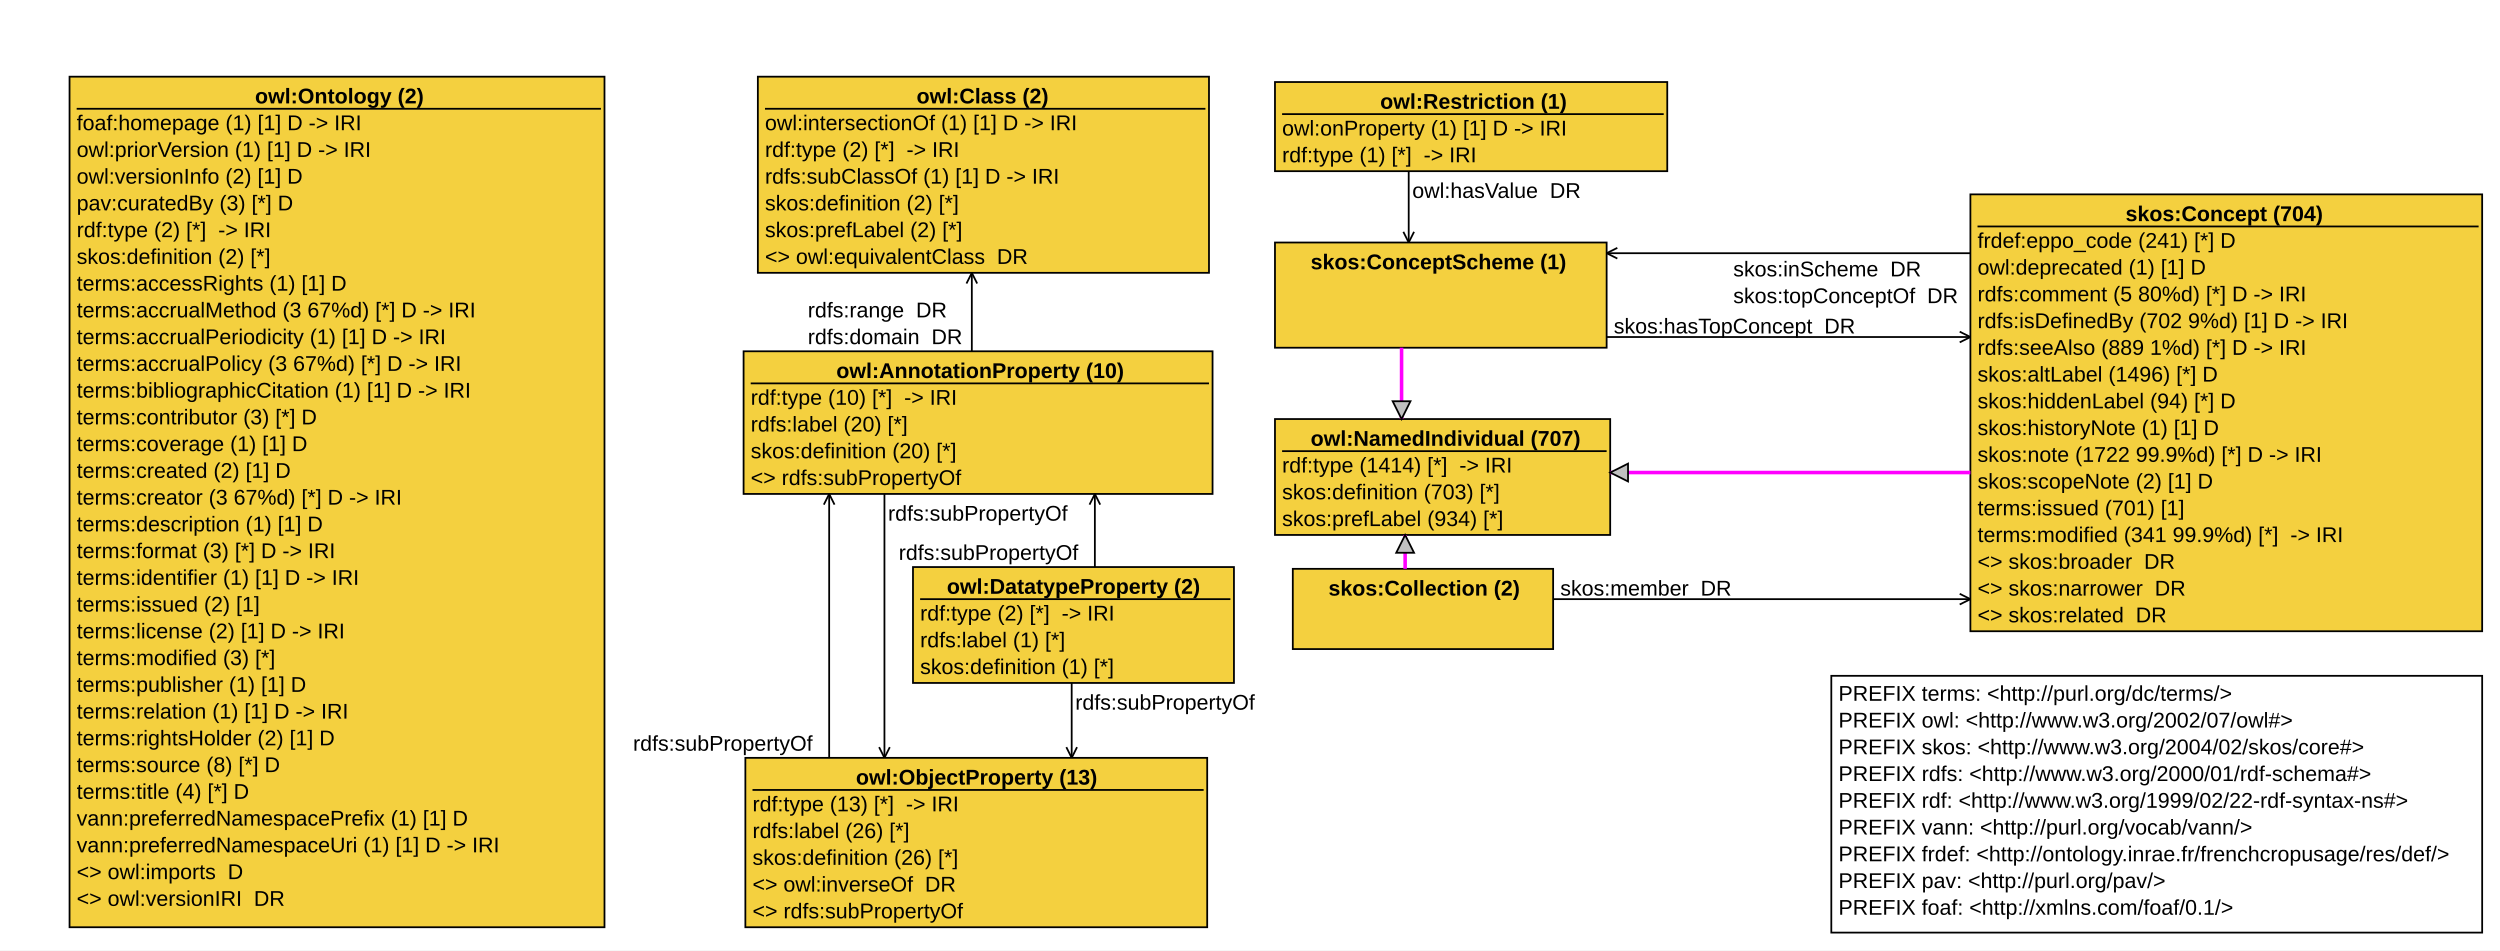
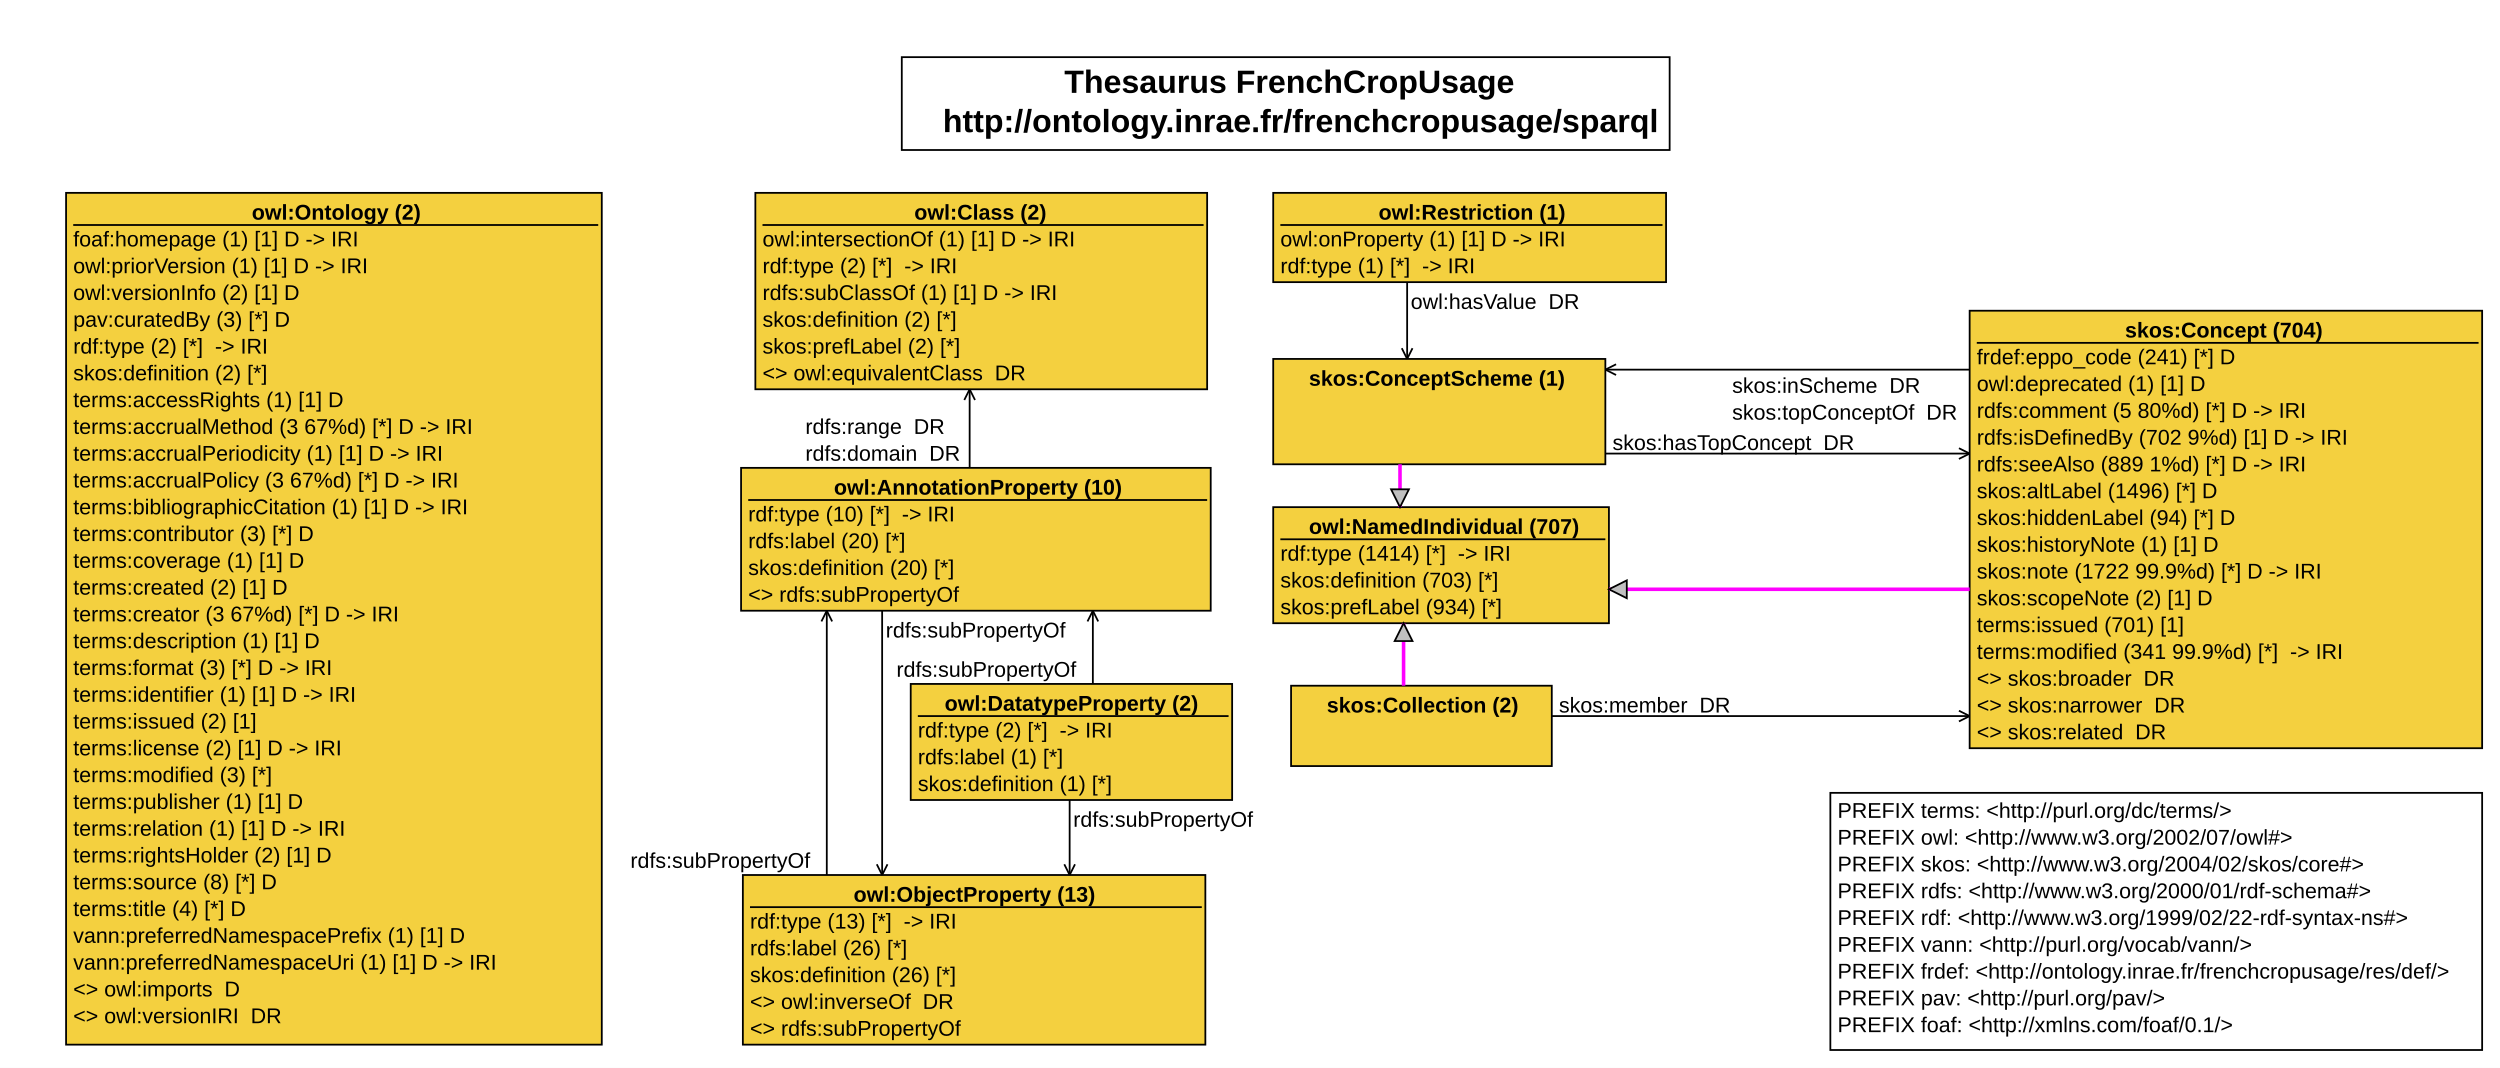
- <svg xmlns="http://www.w3.org/2000/svg" version="1.1" xml:space="preserve" width="1402" height="533" viewBox="0 0 1402 533">
+ <svg xmlns="http://www.w3.org/2000/svg" version="1.1" xml:space="preserve" width="1400" height="598" viewBox="0 0 1400 598">
 onmousemove="movetip(evt)" onmouseup="endmove()"&gt;
<rect x="0" y="0" width="100%" height="100%" style="fill:White;" />
  <defs>
    <linearGradient id="activ1" x1="0%" y1="0%" x2="100%" y2="0%">
      <stop offset="0%" style="stop-color:#FFFF00;stop-opacity:1" />
      <stop offset="100%" style="stop-color:#FFFFF0;stop-opacity:1" />
    </linearGradient>
  </defs>
  <g id="2002716525">
-     <polygon points="715,235 903,235 903,300 715,300 " style="fill:#F4D03F; stroke-width:1;stroke:Black;" />
-     <text style="font-family:Arial;font-size:12px;kerning:0;word-spacing:-1px;fill:Black;font-weight:bold;">
-       <tspan x="735" y="250">owl:NamedIndividual (707)</tspan>
-     </text>
-     <line x1="719" y1="253" x2="901" y2="253" style="stroke-width:1;stroke:Black;" />
-     <text style="font-family:Arial;font-size:12px;kerning:0;word-spacing:-1px;fill:Black;">
-       <tspan x="719" y="265">rdf:type (1414) [*]  -&gt; IRI</tspan>
-       <tspan x="719" y="280">skos:definition (703) [*] </tspan>
-       <tspan x="719" y="295">skos:prefLabel (934) [*] </tspan>
+     <polygon points="713,284 901,284 901,349 713,349 " style="fill:#F4D03F; stroke-width:1;stroke:Black;" />
+     <text style="font-family:Arial;font-size:12px;kerning:0;word-spacing:-1px;fill:Black;font-weight:bold;">
+       <tspan x="733" y="299">owl:NamedIndividual (707)</tspan>
+     </text>
+     <line x1="717" y1="302" x2="899" y2="302" style="stroke-width:1;stroke:Black;" />
+     <text style="font-family:Arial;font-size:12px;kerning:0;word-spacing:-1px;fill:Black;">
+       <tspan x="717" y="314">rdf:type (1414) [*]  -&gt; IRI</tspan>
+       <tspan x="717" y="329">skos:definition (703) [*] </tspan>
+       <tspan x="717" y="344">skos:prefLabel (934) [*] </tspan>
    </text>
  </g>
  <g id="2002716536">
-     <polygon points="425,43 678,43 678,153 425,153 " style="fill:#F4D03F; stroke-width:1;stroke:Black;" />
-     <text style="font-family:Arial;font-size:12px;kerning:0;word-spacing:-1px;fill:Black;font-weight:bold;">
-       <tspan x="514" y="58">owl:Class (2)</tspan>
-     </text>
-     <line x1="429" y1="61" x2="676" y2="61" style="stroke-width:1;stroke:Black;" />
-     <text style="font-family:Arial;font-size:12px;kerning:0;word-spacing:-1px;fill:Black;">
-       <tspan x="429" y="73">owl:intersectionOf (1) [1] D -&gt; IRI</tspan>
-       <tspan x="429" y="88">rdf:type (2) [*]  -&gt; IRI</tspan>
-       <tspan x="429" y="103">rdfs:subClassOf (1) [1] D -&gt; IRI</tspan>
-       <tspan x="429" y="118">skos:definition (2) [*] </tspan>
-       <tspan x="429" y="133">skos:prefLabel (2) [*] </tspan>
-       <tspan x="429" y="148">&lt;&gt; owl:equivalentClass  DR</tspan>
+     <polygon points="423,108 676,108 676,218 423,218 " style="fill:#F4D03F; stroke-width:1;stroke:Black;" />
+     <text style="font-family:Arial;font-size:12px;kerning:0;word-spacing:-1px;fill:Black;font-weight:bold;">
+       <tspan x="512" y="123">owl:Class (2)</tspan>
+     </text>
+     <line x1="427" y1="126" x2="674" y2="126" style="stroke-width:1;stroke:Black;" />
+     <text style="font-family:Arial;font-size:12px;kerning:0;word-spacing:-1px;fill:Black;">
+       <tspan x="427" y="138">owl:intersectionOf (1) [1] D -&gt; IRI</tspan>
+       <tspan x="427" y="153">rdf:type (2) [*]  -&gt; IRI</tspan>
+       <tspan x="427" y="168">rdfs:subClassOf (1) [1] D -&gt; IRI</tspan>
+       <tspan x="427" y="183">skos:definition (2) [*] </tspan>
+       <tspan x="427" y="198">skos:prefLabel (2) [*] </tspan>
+       <tspan x="427" y="213">&lt;&gt; owl:equivalentClass  DR</tspan>
    </text>
  </g>
  <g id="2002716547">
-     <polygon points="715,46 935,46 935,96 715,96 " style="fill:#F4D03F; stroke-width:1;stroke:Black;" />
-     <text style="font-family:Arial;font-size:12px;kerning:0;word-spacing:-1px;fill:Black;font-weight:bold;">
-       <tspan x="774" y="61">owl:Restriction (1)</tspan>
-     </text>
-     <line x1="719" y1="64" x2="933" y2="64" style="stroke-width:1;stroke:Black;" />
-     <text style="font-family:Arial;font-size:12px;kerning:0;word-spacing:-1px;fill:Black;">
-       <tspan x="719" y="76">owl:onProperty (1) [1] D -&gt; IRI</tspan>
-       <tspan x="719" y="91">rdf:type (1) [*]  -&gt; IRI</tspan>
+     <polygon points="713,108 933,108 933,158 713,158 " style="fill:#F4D03F; stroke-width:1;stroke:Black;" />
+     <text style="font-family:Arial;font-size:12px;kerning:0;word-spacing:-1px;fill:Black;font-weight:bold;">
+       <tspan x="772" y="123">owl:Restriction (1)</tspan>
+     </text>
+     <line x1="717" y1="126" x2="931" y2="126" style="stroke-width:1;stroke:Black;" />
+     <text style="font-family:Arial;font-size:12px;kerning:0;word-spacing:-1px;fill:Black;">
+       <tspan x="717" y="138">owl:onProperty (1) [1] D -&gt; IRI</tspan>
+       <tspan x="717" y="153">rdf:type (1) [*]  -&gt; IRI</tspan>
    </text>
  </g>
  <g id="2002716558">
-     <polygon points="725,319 871,319 871,364 725,364 " style="fill:#F4D03F; stroke-width:1;stroke:Black;" />
-     <text style="font-family:Arial;font-size:12px;kerning:0;word-spacing:-1px;fill:Black;font-weight:bold;">
-       <tspan x="745" y="334">skos:Collection (2)</tspan>
+     <polygon points="723,384 869,384 869,429 723,429 " style="fill:#F4D03F; stroke-width:1;stroke:Black;" />
+     <text style="font-family:Arial;font-size:12px;kerning:0;word-spacing:-1px;fill:Black;font-weight:bold;">
+       <tspan x="743" y="399">skos:Collection (2)</tspan>
    </text>
  </g>
  <g id="2002716569">
-     <polygon points="418,425 677,425 677,520 418,520 " style="fill:#F4D03F; stroke-width:1;stroke:Black;" />
-     <text style="font-family:Arial;font-size:12px;kerning:0;word-spacing:-1px;fill:Black;font-weight:bold;">
-       <tspan x="480" y="440">owl:ObjectProperty (13)</tspan>
-     </text>
-     <line x1="422" y1="443" x2="675" y2="443" style="stroke-width:1;stroke:Black;" />
-     <text style="font-family:Arial;font-size:12px;kerning:0;word-spacing:-1px;fill:Black;">
-       <tspan x="422" y="455">rdf:type (13) [*]  -&gt; IRI</tspan>
-       <tspan x="422" y="470">rdfs:label (26) [*] </tspan>
-       <tspan x="422" y="485">skos:definition (26) [*] </tspan>
-       <tspan x="422" y="500">&lt;&gt; owl:inverseOf  DR</tspan>
-       <tspan x="422" y="515">&lt;&gt; rdfs:subPropertyOf  </tspan>
+     <polygon points="416,490 675,490 675,585 416,585 " style="fill:#F4D03F; stroke-width:1;stroke:Black;" />
+     <text style="font-family:Arial;font-size:12px;kerning:0;word-spacing:-1px;fill:Black;font-weight:bold;">
+       <tspan x="478" y="505">owl:ObjectProperty (13)</tspan>
+     </text>
+     <line x1="420" y1="508" x2="673" y2="508" style="stroke-width:1;stroke:Black;" />
+     <text style="font-family:Arial;font-size:12px;kerning:0;word-spacing:-1px;fill:Black;">
+       <tspan x="420" y="520">rdf:type (13) [*]  -&gt; IRI</tspan>
+       <tspan x="420" y="535">rdfs:label (26) [*] </tspan>
+       <tspan x="420" y="550">skos:definition (26) [*] </tspan>
+       <tspan x="420" y="565">&lt;&gt; owl:inverseOf  DR</tspan>
+       <tspan x="420" y="580">&lt;&gt; rdfs:subPropertyOf  </tspan>
    </text>
  </g>
  <g id="2002716580">
-     <polygon points="417,197 680,197 680,277 417,277 " style="fill:#F4D03F; stroke-width:1;stroke:Black;" />
-     <text style="font-family:Arial;font-size:12px;kerning:0;word-spacing:-1px;fill:Black;font-weight:bold;">
-       <tspan x="469" y="212">owl:AnnotationProperty (10)</tspan>
-     </text>
-     <line x1="421" y1="215" x2="678" y2="215" style="stroke-width:1;stroke:Black;" />
-     <text style="font-family:Arial;font-size:12px;kerning:0;word-spacing:-1px;fill:Black;">
-       <tspan x="421" y="227">rdf:type (10) [*]  -&gt; IRI</tspan>
-       <tspan x="421" y="242">rdfs:label (20) [*] </tspan>
-       <tspan x="421" y="257">skos:definition (20) [*] </tspan>
-       <tspan x="421" y="272">&lt;&gt; rdfs:subPropertyOf  </tspan>
+     <polygon points="415,262 678,262 678,342 415,342 " style="fill:#F4D03F; stroke-width:1;stroke:Black;" />
+     <text style="font-family:Arial;font-size:12px;kerning:0;word-spacing:-1px;fill:Black;font-weight:bold;">
+       <tspan x="467" y="277">owl:AnnotationProperty (10)</tspan>
+     </text>
+     <line x1="419" y1="280" x2="676" y2="280" style="stroke-width:1;stroke:Black;" />
+     <text style="font-family:Arial;font-size:12px;kerning:0;word-spacing:-1px;fill:Black;">
+       <tspan x="419" y="292">rdf:type (10) [*]  -&gt; IRI</tspan>
+       <tspan x="419" y="307">rdfs:label (20) [*] </tspan>
+       <tspan x="419" y="322">skos:definition (20) [*] </tspan>
+       <tspan x="419" y="337">&lt;&gt; rdfs:subPropertyOf  </tspan>
    </text>
  </g>
  <g id="2002716591">
-     <polygon points="1105,109 1392,109 1392,354 1105,354 " style="fill:#F4D03F; stroke-width:1;stroke:Black;" />
-     <text style="font-family:Arial;font-size:12px;kerning:0;word-spacing:-1px;fill:Black;font-weight:bold;">
-       <tspan x="1192" y="124">skos:Concept (704)</tspan>
-     </text>
-     <line x1="1109" y1="127" x2="1390" y2="127" style="stroke-width:1;stroke:Black;" />
-     <text style="font-family:Arial;font-size:12px;kerning:0;word-spacing:-1px;fill:Black;">
-       <tspan x="1109" y="139">frdef:eppo_code (241) [*] D</tspan>
-       <tspan x="1109" y="154">owl:deprecated (1) [1] D</tspan>
-       <tspan x="1109" y="169">rdfs:comment (5 80%d) [*] D -&gt; IRI</tspan>
-       <tspan x="1109" y="184">rdfs:isDefinedBy (702 9%d) [1] D -&gt; IRI</tspan>
-       <tspan x="1109" y="199">rdfs:seeAlso (889 1%d) [*] D -&gt; IRI</tspan>
-       <tspan x="1109" y="214">skos:altLabel (1496) [*] D</tspan>
-       <tspan x="1109" y="229">skos:hiddenLabel (94) [*] D</tspan>
-       <tspan x="1109" y="244">skos:historyNote (1) [1] D</tspan>
-       <tspan x="1109" y="259">skos:note (1722 99.9%d) [*] D -&gt; IRI</tspan>
-       <tspan x="1109" y="274">skos:scopeNote (2) [1] D</tspan>
-       <tspan x="1109" y="289">terms:issued (701) [1] </tspan>
-       <tspan x="1109" y="304">terms:modified (341 99.9%d) [*]  -&gt; IRI</tspan>
-       <tspan x="1109" y="319">&lt;&gt; skos:broader  DR</tspan>
-       <tspan x="1109" y="334">&lt;&gt; skos:narrower  DR</tspan>
-       <tspan x="1109" y="349">&lt;&gt; skos:related  DR</tspan>
+     <polygon points="1103,174 1390,174 1390,419 1103,419 " style="fill:#F4D03F; stroke-width:1;stroke:Black;" />
+     <text style="font-family:Arial;font-size:12px;kerning:0;word-spacing:-1px;fill:Black;font-weight:bold;">
+       <tspan x="1190" y="189">skos:Concept (704)</tspan>
+     </text>
+     <line x1="1107" y1="192" x2="1388" y2="192" style="stroke-width:1;stroke:Black;" />
+     <text style="font-family:Arial;font-size:12px;kerning:0;word-spacing:-1px;fill:Black;">
+       <tspan x="1107" y="204">frdef:eppo_code (241) [*] D</tspan>
+       <tspan x="1107" y="219">owl:deprecated (1) [1] D</tspan>
+       <tspan x="1107" y="234">rdfs:comment (5 80%d) [*] D -&gt; IRI</tspan>
+       <tspan x="1107" y="249">rdfs:isDefinedBy (702 9%d) [1] D -&gt; IRI</tspan>
+       <tspan x="1107" y="264">rdfs:seeAlso (889 1%d) [*] D -&gt; IRI</tspan>
+       <tspan x="1107" y="279">skos:altLabel (1496) [*] D</tspan>
+       <tspan x="1107" y="294">skos:hiddenLabel (94) [*] D</tspan>
+       <tspan x="1107" y="309">skos:historyNote (1) [1] D</tspan>
+       <tspan x="1107" y="324">skos:note (1722 99.9%d) [*] D -&gt; IRI</tspan>
+       <tspan x="1107" y="339">skos:scopeNote (2) [1] D</tspan>
+       <tspan x="1107" y="354">terms:issued (701) [1] </tspan>
+       <tspan x="1107" y="369">terms:modified (341 99.9%d) [*]  -&gt; IRI</tspan>
+       <tspan x="1107" y="384">&lt;&gt; skos:broader  DR</tspan>
+       <tspan x="1107" y="399">&lt;&gt; skos:narrower  DR</tspan>
+       <tspan x="1107" y="414">&lt;&gt; skos:related  DR</tspan>
    </text>
  </g>
  <g id="2002716602">
-     <polygon points="39,43 339,43 339,520 39,520 " style="fill:#F4D03F; stroke-width:1;stroke:Black;" />
-     <text style="font-family:Arial;font-size:12px;kerning:0;word-spacing:-1px;fill:Black;font-weight:bold;">
-       <tspan x="143" y="58">owl:Ontology (2)</tspan>
-     </text>
-     <line x1="43" y1="61" x2="337" y2="61" style="stroke-width:1;stroke:Black;" />
-     <text style="font-family:Arial;font-size:12px;kerning:0;word-spacing:-1px;fill:Black;">
-       <tspan x="43" y="73">foaf:homepage (1) [1] D -&gt; IRI</tspan>
-       <tspan x="43" y="88">owl:priorVersion (1) [1] D -&gt; IRI</tspan>
-       <tspan x="43" y="103">owl:versionInfo (2) [1] D</tspan>
-       <tspan x="43" y="118">pav:curatedBy (3) [*] D</tspan>
-       <tspan x="43" y="133">rdf:type (2) [*]  -&gt; IRI</tspan>
-       <tspan x="43" y="148">skos:definition (2) [*] </tspan>
-       <tspan x="43" y="163">terms:accessRights (1) [1] D</tspan>
-       <tspan x="43" y="178">terms:accrualMethod (3 67%d) [*] D -&gt; IRI</tspan>
-       <tspan x="43" y="193">terms:accrualPeriodicity (1) [1] D -&gt; IRI</tspan>
-       <tspan x="43" y="208">terms:accrualPolicy (3 67%d) [*] D -&gt; IRI</tspan>
-       <tspan x="43" y="223">terms:bibliographicCitation (1) [1] D -&gt; IRI</tspan>
-       <tspan x="43" y="238">terms:contributor (3) [*] D</tspan>
-       <tspan x="43" y="253">terms:coverage (1) [1] D</tspan>
-       <tspan x="43" y="268">terms:created (2) [1] D</tspan>
-       <tspan x="43" y="283">terms:creator (3 67%d) [*] D -&gt; IRI</tspan>
-       <tspan x="43" y="298">terms:description (1) [1] D</tspan>
-       <tspan x="43" y="313">terms:format (3) [*] D -&gt; IRI</tspan>
-       <tspan x="43" y="328">terms:identifier (1) [1] D -&gt; IRI</tspan>
-       <tspan x="43" y="343">terms:issued (2) [1] </tspan>
-       <tspan x="43" y="358">terms:license (2) [1] D -&gt; IRI</tspan>
-       <tspan x="43" y="373">terms:modified (3) [*] </tspan>
-       <tspan x="43" y="388">terms:publisher (1) [1] D</tspan>
-       <tspan x="43" y="403">terms:relation (1) [1] D -&gt; IRI</tspan>
-       <tspan x="43" y="418">terms:rightsHolder (2) [1] D</tspan>
-       <tspan x="43" y="433">terms:source (8) [*] D</tspan>
-       <tspan x="43" y="448">terms:title (4) [*] D</tspan>
-       <tspan x="43" y="463">vann:preferredNamespacePrefix (1) [1] D</tspan>
-       <tspan x="43" y="478">vann:preferredNamespaceUri (1) [1] D -&gt; IRI</tspan>
-       <tspan x="43" y="493">&lt;&gt; owl:imports  D</tspan>
-       <tspan x="43" y="508">&lt;&gt; owl:versionIRI  DR</tspan>
+     <polygon points="37,108 337,108 337,585 37,585 " style="fill:#F4D03F; stroke-width:1;stroke:Black;" />
+     <text style="font-family:Arial;font-size:12px;kerning:0;word-spacing:-1px;fill:Black;font-weight:bold;">
+       <tspan x="141" y="123">owl:Ontology (2)</tspan>
+     </text>
+     <line x1="41" y1="126" x2="335" y2="126" style="stroke-width:1;stroke:Black;" />
+     <text style="font-family:Arial;font-size:12px;kerning:0;word-spacing:-1px;fill:Black;">
+       <tspan x="41" y="138">foaf:homepage (1) [1] D -&gt; IRI</tspan>
+       <tspan x="41" y="153">owl:priorVersion (1) [1] D -&gt; IRI</tspan>
+       <tspan x="41" y="168">owl:versionInfo (2) [1] D</tspan>
+       <tspan x="41" y="183">pav:curatedBy (3) [*] D</tspan>
+       <tspan x="41" y="198">rdf:type (2) [*]  -&gt; IRI</tspan>
+       <tspan x="41" y="213">skos:definition (2) [*] </tspan>
+       <tspan x="41" y="228">terms:accessRights (1) [1] D</tspan>
+       <tspan x="41" y="243">terms:accrualMethod (3 67%d) [*] D -&gt; IRI</tspan>
+       <tspan x="41" y="258">terms:accrualPeriodicity (1) [1] D -&gt; IRI</tspan>
+       <tspan x="41" y="273">terms:accrualPolicy (3 67%d) [*] D -&gt; IRI</tspan>
+       <tspan x="41" y="288">terms:bibliographicCitation (1) [1] D -&gt; IRI</tspan>
+       <tspan x="41" y="303">terms:contributor (3) [*] D</tspan>
+       <tspan x="41" y="318">terms:coverage (1) [1] D</tspan>
+       <tspan x="41" y="333">terms:created (2) [1] D</tspan>
+       <tspan x="41" y="348">terms:creator (3 67%d) [*] D -&gt; IRI</tspan>
+       <tspan x="41" y="363">terms:description (1) [1] D</tspan>
+       <tspan x="41" y="378">terms:format (3) [*] D -&gt; IRI</tspan>
+       <tspan x="41" y="393">terms:identifier (1) [1] D -&gt; IRI</tspan>
+       <tspan x="41" y="408">terms:issued (2) [1] </tspan>
+       <tspan x="41" y="423">terms:license (2) [1] D -&gt; IRI</tspan>
+       <tspan x="41" y="438">terms:modified (3) [*] </tspan>
+       <tspan x="41" y="453">terms:publisher (1) [1] D</tspan>
+       <tspan x="41" y="468">terms:relation (1) [1] D -&gt; IRI</tspan>
+       <tspan x="41" y="483">terms:rightsHolder (2) [1] D</tspan>
+       <tspan x="41" y="498">terms:source (8) [*] D</tspan>
+       <tspan x="41" y="513">terms:title (4) [*] D</tspan>
+       <tspan x="41" y="528">vann:preferredNamespacePrefix (1) [1] D</tspan>
+       <tspan x="41" y="543">vann:preferredNamespaceUri (1) [1] D -&gt; IRI</tspan>
+       <tspan x="41" y="558">&lt;&gt; owl:imports  D</tspan>
+       <tspan x="41" y="573">&lt;&gt; owl:versionIRI  DR</tspan>
    </text>
  </g>
  <g id="2002716613">
-     <polygon points="1027,379 1392,379 1392,523 1027,523 " style="fill:White; stroke-width:1;stroke:Black;" />
-     <text style="font-family:Arial;font-size:12px;kerning:0;word-spacing:-1px;fill:Black;">
-       <tspan x="1031" y="393">PREFIX terms: &lt;http://purl.org/dc/terms/&gt;</tspan>
-       <tspan x="1031" y="408">PREFIX owl: &lt;http://www.w3.org/2002/07/owl#&gt;</tspan>
-       <tspan x="1031" y="423">PREFIX skos: &lt;http://www.w3.org/2004/02/skos/core#&gt;</tspan>
-       <tspan x="1031" y="438">PREFIX rdfs: &lt;http://www.w3.org/2000/01/rdf-schema#&gt;</tspan>
-       <tspan x="1031" y="453">PREFIX rdf: &lt;http://www.w3.org/1999/02/22-rdf-syntax-ns#&gt;</tspan>
-       <tspan x="1031" y="468">PREFIX vann: &lt;http://purl.org/vocab/vann/&gt;</tspan>
-       <tspan x="1031" y="483">PREFIX frdef: &lt;http://ontology.inrae.fr/frenchcropusage/res/def/&gt;</tspan>
-       <tspan x="1031" y="498">PREFIX pav: &lt;http://purl.org/pav/&gt;</tspan>
-       <tspan x="1031" y="513">PREFIX foaf: &lt;http://xmlns.com/foaf/0.1/&gt;</tspan>
+     <polygon points="1025,444 1390,444 1390,588 1025,588 " style="fill:White; stroke-width:1;stroke:Black;" />
+     <text style="font-family:Arial;font-size:12px;kerning:0;word-spacing:-1px;fill:Black;">
+       <tspan x="1029" y="458">PREFIX terms: &lt;http://purl.org/dc/terms/&gt;</tspan>
+       <tspan x="1029" y="473">PREFIX owl: &lt;http://www.w3.org/2002/07/owl#&gt;</tspan>
+       <tspan x="1029" y="488">PREFIX skos: &lt;http://www.w3.org/2004/02/skos/core#&gt;</tspan>
+       <tspan x="1029" y="503">PREFIX rdfs: &lt;http://www.w3.org/2000/01/rdf-schema#&gt;</tspan>
+       <tspan x="1029" y="518">PREFIX rdf: &lt;http://www.w3.org/1999/02/22-rdf-syntax-ns#&gt;</tspan>
+       <tspan x="1029" y="533">PREFIX vann: &lt;http://purl.org/vocab/vann/&gt;</tspan>
+       <tspan x="1029" y="548">PREFIX frdef: &lt;http://ontology.inrae.fr/frenchcropusage/res/def/&gt;</tspan>
+       <tspan x="1029" y="563">PREFIX pav: &lt;http://purl.org/pav/&gt;</tspan>
+       <tspan x="1029" y="578">PREFIX foaf: &lt;http://xmlns.com/foaf/0.1/&gt;</tspan>
    </text>
  </g>
  <g id="2002716624">
-     <polygon points="512,318 692,318 692,383 512,383 " style="fill:#F4D03F; stroke-width:1;stroke:Black;" />
-     <text style="font-family:Arial;font-size:12px;kerning:0;word-spacing:-1px;fill:Black;font-weight:bold;">
-       <tspan x="531" y="333">owl:DatatypeProperty (2)</tspan>
-     </text>
-     <line x1="516" y1="336" x2="690" y2="336" style="stroke-width:1;stroke:Black;" />
-     <text style="font-family:Arial;font-size:12px;kerning:0;word-spacing:-1px;fill:Black;">
-       <tspan x="516" y="348">rdf:type (2) [*]  -&gt; IRI</tspan>
-       <tspan x="516" y="363">rdfs:label (1) [*] </tspan>
-       <tspan x="516" y="378">skos:definition (1) [*] </tspan>
+     <polygon points="510,383 690,383 690,448 510,448 " style="fill:#F4D03F; stroke-width:1;stroke:Black;" />
+     <text style="font-family:Arial;font-size:12px;kerning:0;word-spacing:-1px;fill:Black;font-weight:bold;">
+       <tspan x="529" y="398">owl:DatatypeProperty (2)</tspan>
+     </text>
+     <line x1="514" y1="401" x2="688" y2="401" style="stroke-width:1;stroke:Black;" />
+     <text style="font-family:Arial;font-size:12px;kerning:0;word-spacing:-1px;fill:Black;">
+       <tspan x="514" y="413">rdf:type (2) [*]  -&gt; IRI</tspan>
+       <tspan x="514" y="428">rdfs:label (1) [*] </tspan>
+       <tspan x="514" y="443">skos:definition (1) [*] </tspan>
    </text>
  </g>
  <g id="2002716635">
-     <polygon points="715,136 901,136 901,195 715,195 " style="fill:#F4D03F; stroke-width:1;stroke:Black;" />
-     <text style="font-family:Arial;font-size:12px;kerning:0;word-spacing:-1px;fill:Black;font-weight:bold;">
-       <tspan x="735" y="151">skos:ConceptScheme (1)</tspan>
+     <polygon points="713,201 899,201 899,260 713,260 " style="fill:#F4D03F; stroke-width:1;stroke:Black;" />
+     <text style="font-family:Arial;font-size:12px;kerning:0;word-spacing:-1px;fill:Black;font-weight:bold;">
+       <tspan x="733" y="216">skos:ConceptScheme (1)</tspan>
+     </text>
+   </g>
+   <g id="2002794757">
+     <polygon points="505,32 935,32 935,84 505,84 " style="fill:none; stroke-width:1;stroke:Black;" />
+     <text style="font-family:Arial;font-size:18px;kerning:0;word-spacing:-1px;fill:Black;font-weight:bold;">
+       <tspan x="596" y="52">Thesaurus FrenchCropUsage</tspan>
+       <tspan x="528" y="74">http://ontology.inrae.fr/frenchcropusage/sparql</tspan>
    </text>
  </g>
  <g id="2002716474">
-     <path d="M545,197 L545,153 " style="fill:none;stroke-width:1;stroke:Black;" />
-     <line x1="542" y1="159" x2="545" y2="153" style="stroke-width:1;stroke:Black;" />
-     <line x1="548" y1="159" x2="545" y2="153" style="stroke-width:1;stroke:Black;" />
-     <text style="font-family:Arial;font-size:12px;kerning:0;word-spacing:-1px;fill:Black;">
-       <tspan x="453" y="178">rdfs:range  DR</tspan>
-       <tspan x="453" y="193">rdfs:domain  DR</tspan>
+     <path d="M543,262 L543,218 " style="fill:none;stroke-width:1;stroke:Black;" />
+     <line x1="540" y1="224" x2="543" y2="218" style="stroke-width:1;stroke:Black;" />
+     <line x1="546" y1="224" x2="543" y2="218" style="stroke-width:1;stroke:Black;" />
+     <text style="font-family:Arial;font-size:12px;kerning:0;word-spacing:-1px;fill:Black;">
+       <tspan x="451" y="243">rdfs:range  DR</tspan>
+       <tspan x="451" y="258">rdfs:domain  DR</tspan>
    </text>
  </g>
  <g id="2002716479">
-     <path d="M601,383 L601,425 " style="fill:none;stroke-width:1;stroke:Black;" />
-     <line x1="598" y1="419" x2="601" y2="425" style="stroke-width:1;stroke:Black;" />
-     <line x1="604" y1="419" x2="601" y2="425" style="stroke-width:1;stroke:Black;" />
-     <text style="font-family:Arial;font-size:12px;kerning:0;word-spacing:-1px;fill:Black;">
-       <tspan x="603" y="398">rdfs:subPropertyOf  </tspan>
+     <path d="M599,448 L599,490 " style="fill:none;stroke-width:1;stroke:Black;" />
+     <line x1="596" y1="484" x2="599" y2="490" style="stroke-width:1;stroke:Black;" />
+     <line x1="602" y1="484" x2="599" y2="490" style="stroke-width:1;stroke:Black;" />
+     <text style="font-family:Arial;font-size:12px;kerning:0;word-spacing:-1px;fill:Black;">
+       <tspan x="601" y="463">rdfs:subPropertyOf  </tspan>
    </text>
  </g>
  <g id="2002716484">
-     <path d="M614,318 L614,277 " style="fill:none;stroke-width:1;stroke:Black;" />
-     <line x1="611" y1="283" x2="614" y2="277" style="stroke-width:1;stroke:Black;" />
-     <line x1="617" y1="283" x2="614" y2="277" style="stroke-width:1;stroke:Black;" />
-     <text style="font-family:Arial;font-size:12px;kerning:0;word-spacing:-1px;fill:Black;">
-       <tspan x="504" y="314">rdfs:subPropertyOf  </tspan>
+     <path d="M612,383 L612,342 " style="fill:none;stroke-width:1;stroke:Black;" />
+     <line x1="609" y1="348" x2="612" y2="342" style="stroke-width:1;stroke:Black;" />
+     <line x1="615" y1="348" x2="612" y2="342" style="stroke-width:1;stroke:Black;" />
+     <text style="font-family:Arial;font-size:12px;kerning:0;word-spacing:-1px;fill:Black;">
+       <tspan x="502" y="379">rdfs:subPropertyOf  </tspan>
    </text>
  </g>
  <g id="2002716489">
-     <path d="M496,277 L496,425 " style="fill:none;stroke-width:1;stroke:Black;" />
-     <line x1="493" y1="419" x2="496" y2="425" style="stroke-width:1;stroke:Black;" />
-     <line x1="499" y1="419" x2="496" y2="425" style="stroke-width:1;stroke:Black;" />
-     <text style="font-family:Arial;font-size:12px;kerning:0;word-spacing:-1px;fill:Black;">
-       <tspan x="498" y="292">rdfs:subPropertyOf  </tspan>
+     <path d="M494,342 L494,490 " style="fill:none;stroke-width:1;stroke:Black;" />
+     <line x1="491" y1="484" x2="494" y2="490" style="stroke-width:1;stroke:Black;" />
+     <line x1="497" y1="484" x2="494" y2="490" style="stroke-width:1;stroke:Black;" />
+     <text style="font-family:Arial;font-size:12px;kerning:0;word-spacing:-1px;fill:Black;">
+       <tspan x="496" y="357">rdfs:subPropertyOf  </tspan>
    </text>
  </g>
  <g id="2002716494">
-     <path d="M901,189 L1105,189 " style="fill:none;stroke-width:1;stroke:Black;" />
-     <line x1="1099" y1="186" x2="1105" y2="189" style="stroke-width:1;stroke:Black;" />
-     <line x1="1099" y1="192" x2="1105" y2="189" style="stroke-width:1;stroke:Black;" />
-     <text style="font-family:Arial;font-size:12px;kerning:0;word-spacing:-1px;fill:Black;">
-       <tspan x="905" y="187">skos:hasTopConcept  DR</tspan>
+     <path d="M899,254 L1103,254 " style="fill:none;stroke-width:1;stroke:Black;" />
+     <line x1="1097" y1="251" x2="1103" y2="254" style="stroke-width:1;stroke:Black;" />
+     <line x1="1097" y1="257" x2="1103" y2="254" style="stroke-width:1;stroke:Black;" />
+     <text style="font-family:Arial;font-size:12px;kerning:0;word-spacing:-1px;fill:Black;">
+       <tspan x="903" y="252">skos:hasTopConcept  DR</tspan>
    </text>
  </g>
  <g id="2002716499">
-     <path d="M871,336 L1105,336 " style="fill:none;stroke-width:1;stroke:Black;" />
-     <line x1="1099" y1="333" x2="1105" y2="336" style="stroke-width:1;stroke:Black;" />
-     <line x1="1099" y1="339" x2="1105" y2="336" style="stroke-width:1;stroke:Black;" />
-     <text style="font-family:Arial;font-size:12px;kerning:0;word-spacing:-1px;fill:Black;">
-       <tspan x="875" y="334">skos:member  DR</tspan>
+     <path d="M869,401 L1103,401 " style="fill:none;stroke-width:1;stroke:Black;" />
+     <line x1="1097" y1="398" x2="1103" y2="401" style="stroke-width:1;stroke:Black;" />
+     <line x1="1097" y1="404" x2="1103" y2="401" style="stroke-width:1;stroke:Black;" />
+     <text style="font-family:Arial;font-size:12px;kerning:0;word-spacing:-1px;fill:Black;">
+       <tspan x="873" y="399">skos:member  DR</tspan>
    </text>
  </g>
  <g id="2002716504">
-     <path d="M465,425 L465,277 " style="fill:none;stroke-width:1;stroke:Black;" />
-     <line x1="462" y1="283" x2="465" y2="277" style="stroke-width:1;stroke:Black;" />
-     <line x1="468" y1="283" x2="465" y2="277" style="stroke-width:1;stroke:Black;" />
-     <text style="font-family:Arial;font-size:12px;kerning:0;word-spacing:-1px;fill:Black;">
-       <tspan x="355" y="421">rdfs:subPropertyOf  </tspan>
+     <path d="M463,490 L463,342 " style="fill:none;stroke-width:1;stroke:Black;" />
+     <line x1="460" y1="348" x2="463" y2="342" style="stroke-width:1;stroke:Black;" />
+     <line x1="466" y1="348" x2="463" y2="342" style="stroke-width:1;stroke:Black;" />
+     <text style="font-family:Arial;font-size:12px;kerning:0;word-spacing:-1px;fill:Black;">
+       <tspan x="353" y="486">rdfs:subPropertyOf  </tspan>
    </text>
  </g>
  <g id="2002716509">
-     <path d="M790,96 L790,136 " style="fill:none;stroke-width:1;stroke:Black;" />
-     <line x1="787" y1="130" x2="790" y2="136" style="stroke-width:1;stroke:Black;" />
-     <line x1="793" y1="130" x2="790" y2="136" style="stroke-width:1;stroke:Black;" />
-     <text style="font-family:Arial;font-size:12px;kerning:0;word-spacing:-1px;fill:Black;">
-       <tspan x="792" y="111">owl:hasValue  DR</tspan>
+     <path d="M788,158 L788,201 " style="fill:none;stroke-width:1;stroke:Black;" />
+     <line x1="785" y1="195" x2="788" y2="201" style="stroke-width:1;stroke:Black;" />
+     <line x1="791" y1="195" x2="788" y2="201" style="stroke-width:1;stroke:Black;" />
+     <text style="font-family:Arial;font-size:12px;kerning:0;word-spacing:-1px;fill:Black;">
+       <tspan x="790" y="173">owl:hasValue  DR</tspan>
    </text>
  </g>
  <g id="2002716514">
-     <path d="M1105,142 L901,142 " style="fill:none;stroke-width:1;stroke:Black;" />
-     <line x1="907" y1="139" x2="901" y2="142" style="stroke-width:1;stroke:Black;" />
-     <line x1="907" y1="145" x2="901" y2="142" style="stroke-width:1;stroke:Black;" />
-     <text style="font-family:Arial;font-size:12px;kerning:0;word-spacing:-1px;fill:Black;">
-       <tspan x="972" y="155">skos:inScheme  DR</tspan>
-       <tspan x="972" y="170">skos:topConceptOf  DR</tspan>
+     <path d="M1103,207 L899,207 " style="fill:none;stroke-width:1;stroke:Black;" />
+     <line x1="905" y1="204" x2="899" y2="207" style="stroke-width:1;stroke:Black;" />
+     <line x1="905" y1="210" x2="899" y2="207" style="stroke-width:1;stroke:Black;" />
+     <text style="font-family:Arial;font-size:12px;kerning:0;word-spacing:-1px;fill:Black;">
+       <tspan x="970" y="220">skos:inScheme  DR</tspan>
+       <tspan x="970" y="235">skos:topConceptOf  DR</tspan>
    </text>
  </g>
  <g id="2002716519">
-     <path d="M788,300 L788,319 " style="fill:none;stroke-width:2;stroke:Fuchsia;" />
-     <polygon points="793,310 788,300 783,310 " style="fill:Silver;stroke-width:1;stroke:Black;" />
-     <text style="font-family:Arial;font-size:12px;kerning:0;word-spacing:-1px;fill:Black;">
-       <tspan x="790" y="315"> </tspan>
+     <path d="M786,349 L786,384 " style="fill:none;stroke-width:2;stroke:Fuchsia;" />
+     <polygon points="791,359 786,349 781,359 " style="fill:Silver;stroke-width:1;stroke:Black;" />
+     <text style="font-family:Arial;font-size:12px;kerning:0;word-spacing:-1px;fill:Black;">
+       <tspan x="788" y="364"> </tspan>
    </text>
  </g>
  <g id="2002716521">
-     <path d="M786,235 L786,195 " style="fill:none;stroke-width:2;stroke:Fuchsia;" />
-     <polygon points="791,225 786,235 781,225 " style="fill:Silver;stroke-width:1;stroke:Black;" />
-     <text style="font-family:Arial;font-size:12px;kerning:0;word-spacing:-1px;fill:Black;">
-       <tspan x="774" y="231"> </tspan>
+     <path d="M784,284 L784,260 " style="fill:none;stroke-width:2;stroke:Fuchsia;" />
+     <polygon points="789,274 784,284 779,274 " style="fill:Silver;stroke-width:1;stroke:Black;" />
+     <text style="font-family:Arial;font-size:12px;kerning:0;word-spacing:-1px;fill:Black;">
+       <tspan x="772" y="280"> </tspan>
    </text>
  </g>
  <g id="2002716523">
-     <path d="M903,265 L1105,265 " style="fill:none;stroke-width:2;stroke:Fuchsia;" />
-     <polygon points="913,270 903,265 913,260 " style="fill:Silver;stroke-width:1;stroke:Black;" />
-     <text style="font-family:Arial;font-size:12px;kerning:0;word-spacing:-1px;fill:Black;">
-       <tspan x="907" y="263"> </tspan>
+     <path d="M901,330 L1103,330 " style="fill:none;stroke-width:2;stroke:Fuchsia;" />
+     <polygon points="911,335 901,330 911,325 " style="fill:Silver;stroke-width:1;stroke:Black;" />
+     <text style="font-family:Arial;font-size:12px;kerning:0;word-spacing:-1px;fill:Black;">
+       <tspan x="905" y="328"> </tspan>
    </text>
  </g>
</svg>
